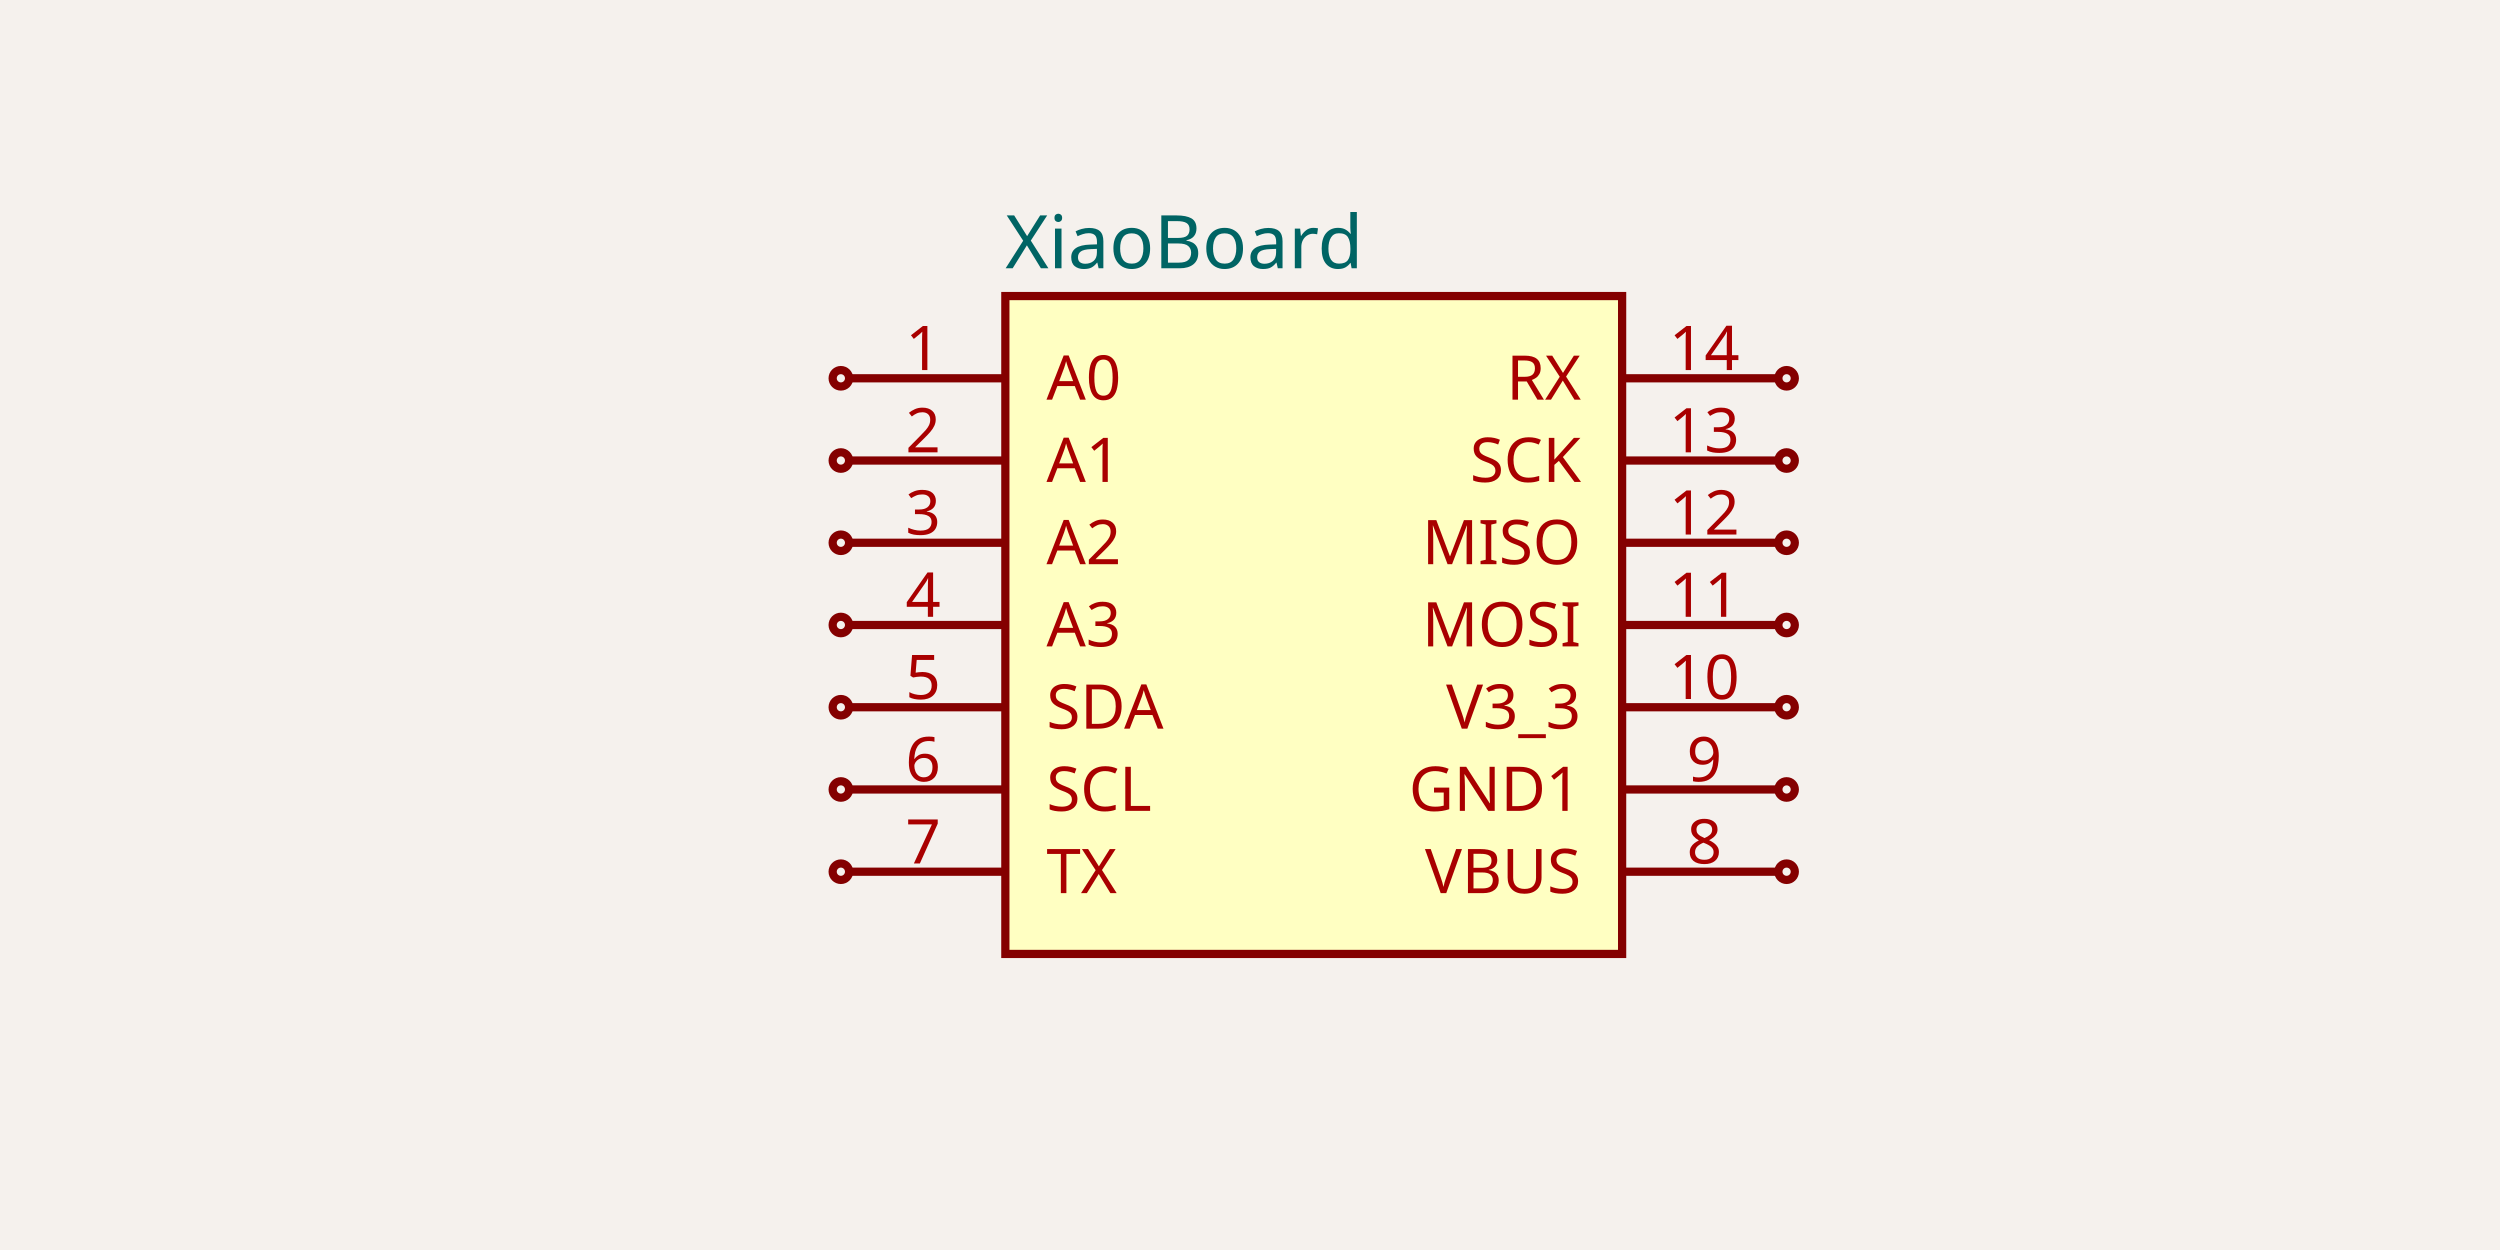
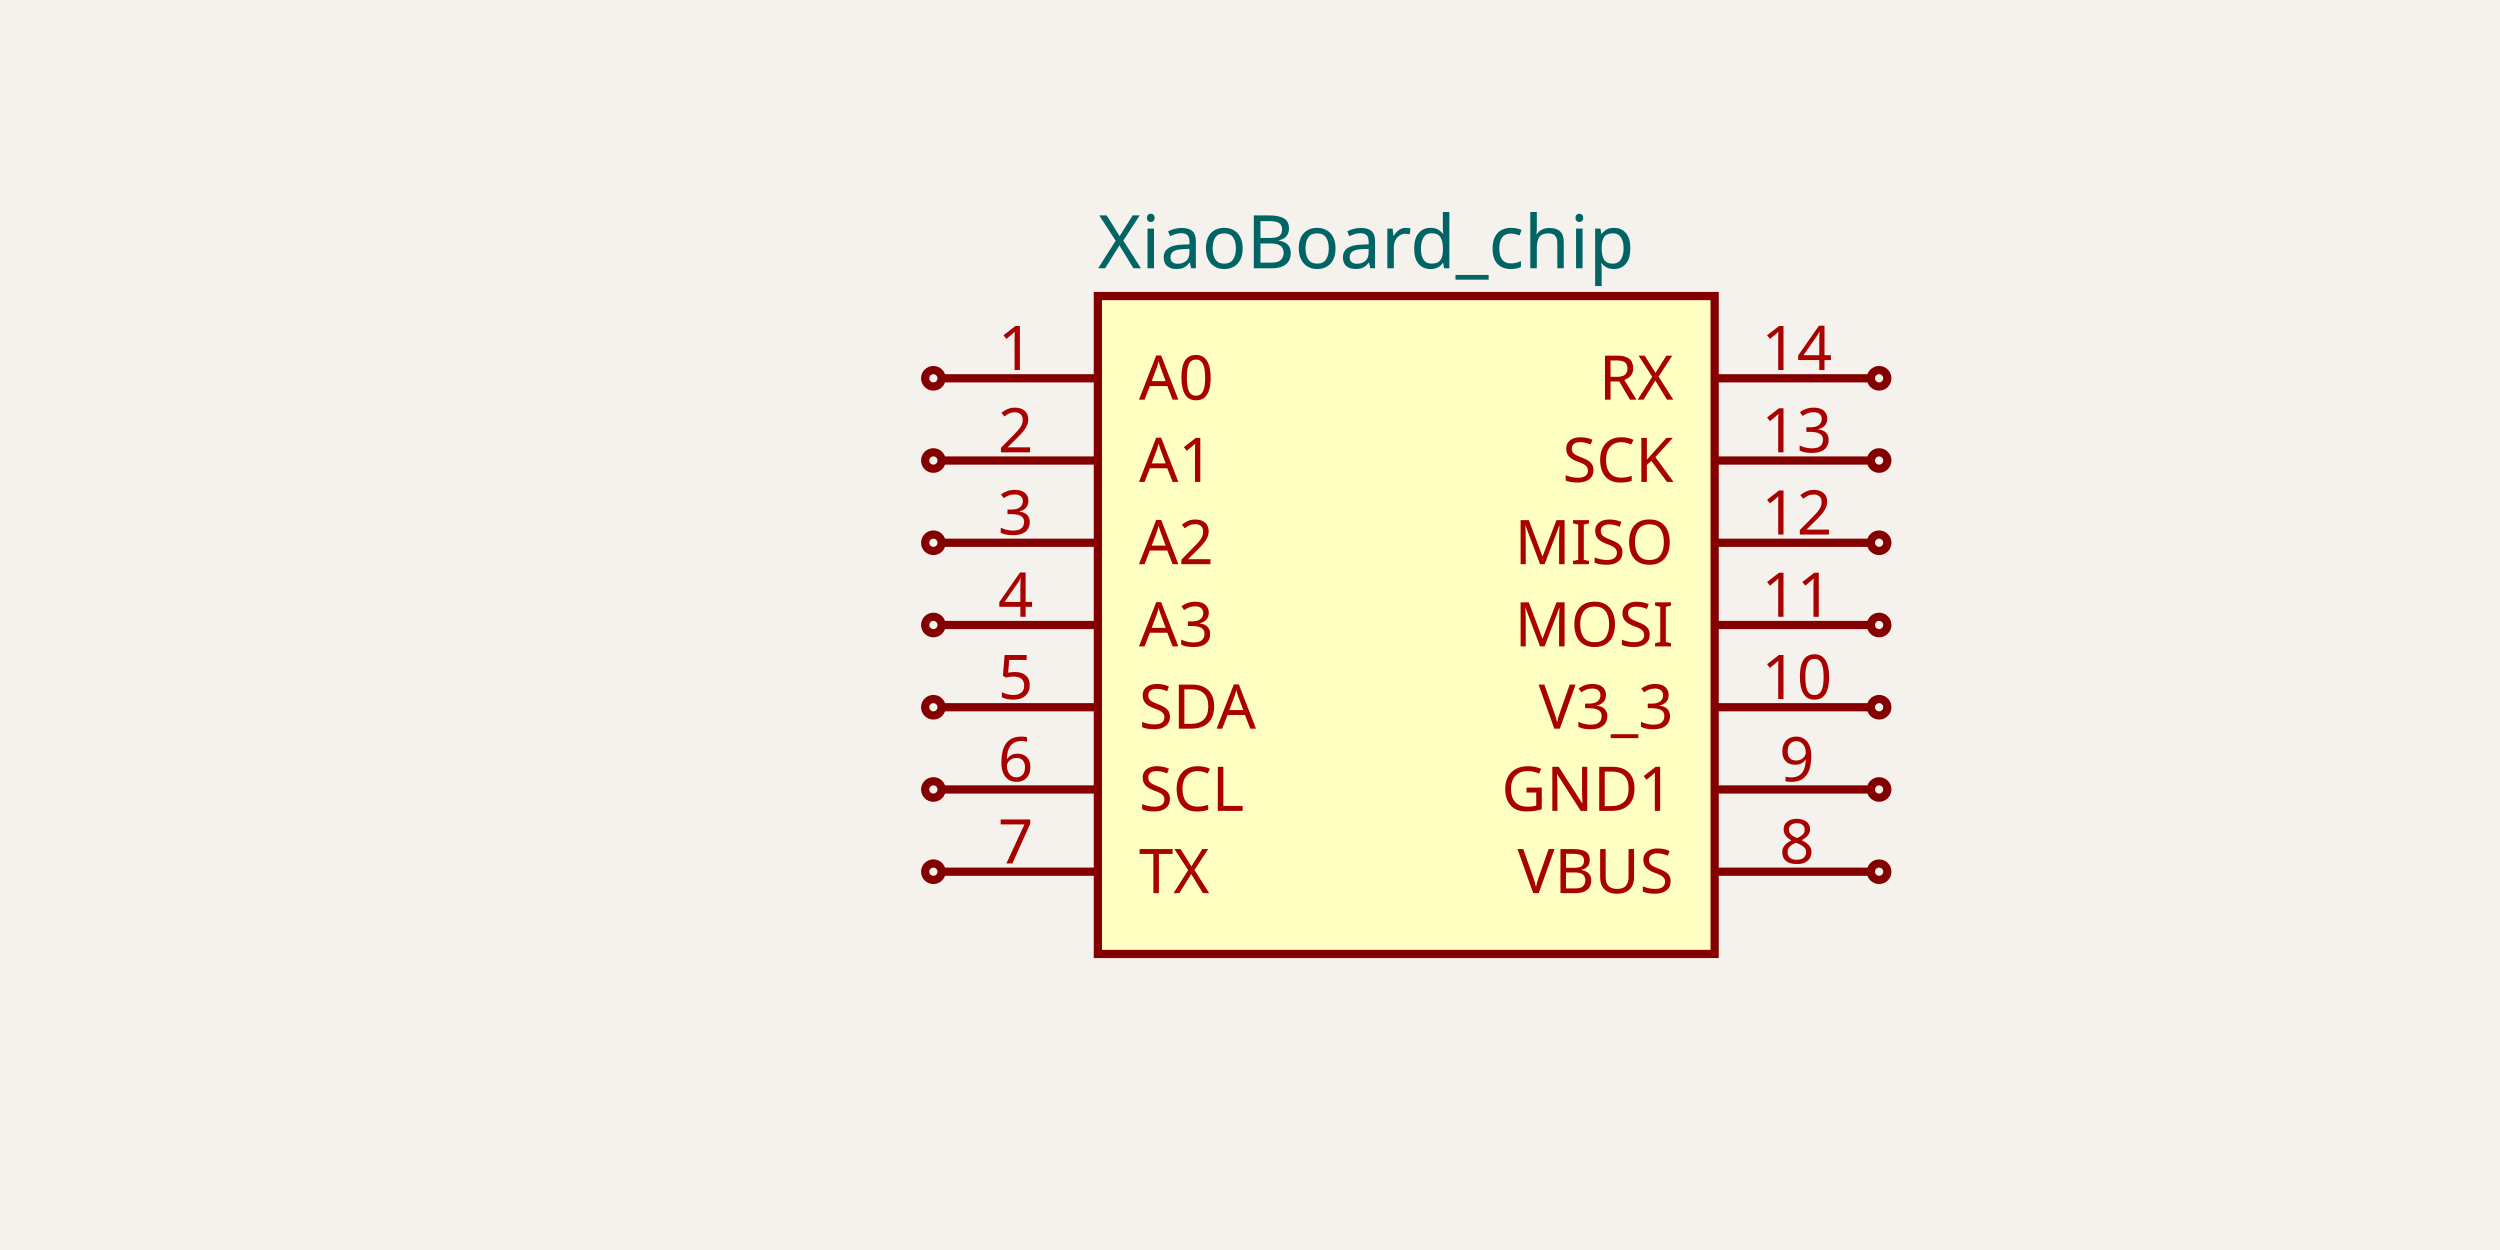
- <svg xmlns="http://www.w3.org/2000/svg" class="tscircuit-schematic" width="1200" height="600" style="background-color: rgb(245, 241, 237)" data-real-to-screen-transform="matrix(197.3684210526,0,0,-197.3684210526,630.5921052632,300)">
+ <svg xmlns="http://www.w3.org/2000/svg" class="tscircuit-schematic" width="1200" height="600" style="background-color: rgb(245, 241, 237)" data-real-to-screen-transform="matrix(197.3684210526,0,0,-197.3684210526,675,300)">
  <style>
              .boundary { fill: rgb(245, 241, 237); }
              .schematic-boundary { fill: none; stroke: #fff; }
              .component { fill: none; stroke: rgb(132, 0, 0); }
              .chip { fill: rgb(255, 255, 194); stroke: rgb(132, 0, 0); }
              .component-pin { fill: none; stroke: rgb(132, 0, 0); }
              .text { font-family: sans-serif; fill: rgb(0, 150, 0); }
              .pin-number { fill: rgb(169, 0, 0); }
              .port-label { fill: rgb(0, 100, 100); }
              .component-name { fill: rgb(0, 100, 100); }
              
            </style>
  <rect class="boundary" x="0" y="0" width="1200" height="600" />
  <g class="sch-component" data-circuit-json-type="schematic_component" data-schematic-component-id="schematic_component_0">
-     <rect class="component chip sch-component-body" x="482.566" y="142.105" width="296.053" height="315.789" stroke-width="3.947px" fill="rgb(255, 255, 194)" stroke="rgb(132, 0, 0)" />
-     <rect class="component-overlay sch-component-overlay" x="482.566" y="142.105" width="296.053" height="315.789" fill="transparent" />
-     <text class="sch-text" x="482.566" y="483.553" fill="#006464" text-anchor="start" dominant-baseline="middle" font-family="sans-serif" font-size="35.526px" transform="rotate(0, 482.5658, 483.5526)" />
-     <text class="sch-text" x="482.566" y="116.447" fill="#006464" text-anchor="start" dominant-baseline="middle" font-family="sans-serif" font-size="35.526px" transform="rotate(0, 482.5658, 116.4474)">XiaoBoard</text>
-     <line class="component-pin sch-component-pin sch-port-line" x1="482.566" y1="181.579" x2="407.566" y2="181.579" stroke-width="3.947px" />
+     <rect class="component chip sch-component-body" x="526.974" y="142.105" width="296.053" height="315.789" stroke-width="3.947px" fill="rgb(255, 255, 194)" stroke="rgb(132, 0, 0)" />
+     <rect class="component-overlay sch-component-overlay" x="526.974" y="142.105" width="296.053" height="315.789" fill="transparent" />
+     <text class="sch-text" x="526.974" y="483.553" fill="#006464" text-anchor="start" dominant-baseline="middle" font-family="sans-serif" font-size="35.526px" transform="rotate(0, 526.9737, 483.5526)" />
+     <text class="sch-text" x="526.974" y="116.447" fill="#006464" text-anchor="start" dominant-baseline="middle" font-family="sans-serif" font-size="35.526px" transform="rotate(0, 526.9737, 116.4474)">XiaoBoard_chip</text>
+     <line class="component-pin sch-component-pin sch-port-line" x1="526.974" y1="181.579" x2="451.974" y2="181.579" stroke-width="3.947px" />
    <g class="sch-port" data-schematic-port-id="source_port_0">
-       <circle class="component-pin sch-component-pin sch-port-terminal" cx="403.618" cy="181.579" r="3.947" stroke-width="3.947px" />
-       <rect x="399.671" y="177.632" width="7.895" height="7.895" opacity="0" />
+       <circle class="component-pin sch-component-pin sch-port-terminal" cx="448.026" cy="181.579" r="3.947" stroke-width="3.947px" />
+       <rect x="444.079" y="177.632" width="7.895" height="7.895" opacity="0" />
    </g>
-     <text class="pin-number sch-pin-number" x="443.092" y="177.632" style="font-family: sans-serif;" fill="rgb(169, 0, 0)" text-anchor="middle" dominant-baseline="auto" font-size="29.605px" transform="">1</text>
-     <text class="pin-number sch-pin-label" x="502.303" y="181.579" style="font-family: sans-serif;" fill="rgb(169, 0, 0)" text-anchor="start" dominant-baseline="middle" font-size="29.605px" transform="">A0</text>
-     <line class="component-pin sch-component-pin sch-port-line" x1="482.566" y1="221.053" x2="407.566" y2="221.053" stroke-width="3.947px" />
+     <text class="pin-number sch-pin-number" x="487.5" y="177.632" style="font-family: sans-serif;" fill="rgb(169, 0, 0)" text-anchor="middle" dominant-baseline="auto" font-size="29.605px" transform="">1</text>
+     <text class="pin-number sch-pin-label" x="546.711" y="181.579" style="font-family: sans-serif;" fill="rgb(169, 0, 0)" text-anchor="start" dominant-baseline="middle" font-size="29.605px" transform="">A0</text>
+     <line class="component-pin sch-component-pin sch-port-line" x1="526.974" y1="221.053" x2="451.974" y2="221.053" stroke-width="3.947px" />
    <g class="sch-port" data-schematic-port-id="source_port_1">
-       <circle class="component-pin sch-component-pin sch-port-terminal" cx="403.618" cy="221.053" r="3.947" stroke-width="3.947px" />
-       <rect x="399.671" y="217.105" width="7.895" height="7.895" opacity="0" />
+       <circle class="component-pin sch-component-pin sch-port-terminal" cx="448.026" cy="221.053" r="3.947" stroke-width="3.947px" />
+       <rect x="444.079" y="217.105" width="7.895" height="7.895" opacity="0" />
    </g>
-     <text class="pin-number sch-pin-number" x="443.092" y="217.105" style="font-family: sans-serif;" fill="rgb(169, 0, 0)" text-anchor="middle" dominant-baseline="auto" font-size="29.605px" transform="">2</text>
-     <text class="pin-number sch-pin-label" x="502.303" y="221.053" style="font-family: sans-serif;" fill="rgb(169, 0, 0)" text-anchor="start" dominant-baseline="middle" font-size="29.605px" transform="">A1</text>
-     <line class="component-pin sch-component-pin sch-port-line" x1="482.566" y1="260.526" x2="407.566" y2="260.526" stroke-width="3.947px" />
+     <text class="pin-number sch-pin-number" x="487.5" y="217.105" style="font-family: sans-serif;" fill="rgb(169, 0, 0)" text-anchor="middle" dominant-baseline="auto" font-size="29.605px" transform="">2</text>
+     <text class="pin-number sch-pin-label" x="546.711" y="221.053" style="font-family: sans-serif;" fill="rgb(169, 0, 0)" text-anchor="start" dominant-baseline="middle" font-size="29.605px" transform="">A1</text>
+     <line class="component-pin sch-component-pin sch-port-line" x1="526.974" y1="260.526" x2="451.974" y2="260.526" stroke-width="3.947px" />
    <g class="sch-port" data-schematic-port-id="source_port_2">
-       <circle class="component-pin sch-component-pin sch-port-terminal" cx="403.618" cy="260.526" r="3.947" stroke-width="3.947px" />
-       <rect x="399.671" y="256.579" width="7.895" height="7.895" opacity="0" />
+       <circle class="component-pin sch-component-pin sch-port-terminal" cx="448.026" cy="260.526" r="3.947" stroke-width="3.947px" />
+       <rect x="444.079" y="256.579" width="7.895" height="7.895" opacity="0" />
    </g>
-     <text class="pin-number sch-pin-number" x="443.092" y="256.579" style="font-family: sans-serif;" fill="rgb(169, 0, 0)" text-anchor="middle" dominant-baseline="auto" font-size="29.605px" transform="">3</text>
-     <text class="pin-number sch-pin-label" x="502.303" y="260.526" style="font-family: sans-serif;" fill="rgb(169, 0, 0)" text-anchor="start" dominant-baseline="middle" font-size="29.605px" transform="">A2</text>
-     <line class="component-pin sch-component-pin sch-port-line" x1="482.566" y1="300" x2="407.566" y2="300" stroke-width="3.947px" />
+     <text class="pin-number sch-pin-number" x="487.5" y="256.579" style="font-family: sans-serif;" fill="rgb(169, 0, 0)" text-anchor="middle" dominant-baseline="auto" font-size="29.605px" transform="">3</text>
+     <text class="pin-number sch-pin-label" x="546.711" y="260.526" style="font-family: sans-serif;" fill="rgb(169, 0, 0)" text-anchor="start" dominant-baseline="middle" font-size="29.605px" transform="">A2</text>
+     <line class="component-pin sch-component-pin sch-port-line" x1="526.974" y1="300" x2="451.974" y2="300" stroke-width="3.947px" />
    <g class="sch-port" data-schematic-port-id="source_port_3">
-       <circle class="component-pin sch-component-pin sch-port-terminal" cx="403.618" cy="300" r="3.947" stroke-width="3.947px" />
-       <rect x="399.671" y="296.053" width="7.895" height="7.895" opacity="0" />
+       <circle class="component-pin sch-component-pin sch-port-terminal" cx="448.026" cy="300" r="3.947" stroke-width="3.947px" />
+       <rect x="444.079" y="296.053" width="7.895" height="7.895" opacity="0" />
    </g>
-     <text class="pin-number sch-pin-number" x="443.092" y="296.053" style="font-family: sans-serif;" fill="rgb(169, 0, 0)" text-anchor="middle" dominant-baseline="auto" font-size="29.605px" transform="">4</text>
-     <text class="pin-number sch-pin-label" x="502.303" y="300" style="font-family: sans-serif;" fill="rgb(169, 0, 0)" text-anchor="start" dominant-baseline="middle" font-size="29.605px" transform="">A3</text>
-     <line class="component-pin sch-component-pin sch-port-line" x1="482.566" y1="339.474" x2="407.566" y2="339.474" stroke-width="3.947px" />
+     <text class="pin-number sch-pin-number" x="487.5" y="296.053" style="font-family: sans-serif;" fill="rgb(169, 0, 0)" text-anchor="middle" dominant-baseline="auto" font-size="29.605px" transform="">4</text>
+     <text class="pin-number sch-pin-label" x="546.711" y="300" style="font-family: sans-serif;" fill="rgb(169, 0, 0)" text-anchor="start" dominant-baseline="middle" font-size="29.605px" transform="">A3</text>
+     <line class="component-pin sch-component-pin sch-port-line" x1="526.974" y1="339.474" x2="451.974" y2="339.474" stroke-width="3.947px" />
    <g class="sch-port" data-schematic-port-id="source_port_4">
-       <circle class="component-pin sch-component-pin sch-port-terminal" cx="403.618" cy="339.474" r="3.947" stroke-width="3.947px" />
-       <rect x="399.671" y="335.526" width="7.895" height="7.895" opacity="0" />
+       <circle class="component-pin sch-component-pin sch-port-terminal" cx="448.026" cy="339.474" r="3.947" stroke-width="3.947px" />
+       <rect x="444.079" y="335.526" width="7.895" height="7.895" opacity="0" />
    </g>
-     <text class="pin-number sch-pin-number" x="443.092" y="335.526" style="font-family: sans-serif;" fill="rgb(169, 0, 0)" text-anchor="middle" dominant-baseline="auto" font-size="29.605px" transform="">5</text>
-     <text class="pin-number sch-pin-label" x="502.303" y="339.474" style="font-family: sans-serif;" fill="rgb(169, 0, 0)" text-anchor="start" dominant-baseline="middle" font-size="29.605px" transform="">SDA</text>
-     <line class="component-pin sch-component-pin sch-port-line" x1="482.566" y1="378.947" x2="407.566" y2="378.947" stroke-width="3.947px" />
+     <text class="pin-number sch-pin-number" x="487.5" y="335.526" style="font-family: sans-serif;" fill="rgb(169, 0, 0)" text-anchor="middle" dominant-baseline="auto" font-size="29.605px" transform="">5</text>
+     <text class="pin-number sch-pin-label" x="546.711" y="339.474" style="font-family: sans-serif;" fill="rgb(169, 0, 0)" text-anchor="start" dominant-baseline="middle" font-size="29.605px" transform="">SDA</text>
+     <line class="component-pin sch-component-pin sch-port-line" x1="526.974" y1="378.947" x2="451.974" y2="378.947" stroke-width="3.947px" />
    <g class="sch-port" data-schematic-port-id="source_port_5">
-       <circle class="component-pin sch-component-pin sch-port-terminal" cx="403.618" cy="378.947" r="3.947" stroke-width="3.947px" />
-       <rect x="399.671" y="375" width="7.895" height="7.895" opacity="0" />
+       <circle class="component-pin sch-component-pin sch-port-terminal" cx="448.026" cy="378.947" r="3.947" stroke-width="3.947px" />
+       <rect x="444.079" y="375" width="7.895" height="7.895" opacity="0" />
    </g>
-     <text class="pin-number sch-pin-number" x="443.092" y="375" style="font-family: sans-serif;" fill="rgb(169, 0, 0)" text-anchor="middle" dominant-baseline="auto" font-size="29.605px" transform="">6</text>
-     <text class="pin-number sch-pin-label" x="502.303" y="378.947" style="font-family: sans-serif;" fill="rgb(169, 0, 0)" text-anchor="start" dominant-baseline="middle" font-size="29.605px" transform="">SCL</text>
-     <line class="component-pin sch-component-pin sch-port-line" x1="482.566" y1="418.421" x2="407.566" y2="418.421" stroke-width="3.947px" />
+     <text class="pin-number sch-pin-number" x="487.5" y="375" style="font-family: sans-serif;" fill="rgb(169, 0, 0)" text-anchor="middle" dominant-baseline="auto" font-size="29.605px" transform="">6</text>
+     <text class="pin-number sch-pin-label" x="546.711" y="378.947" style="font-family: sans-serif;" fill="rgb(169, 0, 0)" text-anchor="start" dominant-baseline="middle" font-size="29.605px" transform="">SCL</text>
+     <line class="component-pin sch-component-pin sch-port-line" x1="526.974" y1="418.421" x2="451.974" y2="418.421" stroke-width="3.947px" />
    <g class="sch-port" data-schematic-port-id="source_port_6">
-       <circle class="component-pin sch-component-pin sch-port-terminal" cx="403.618" cy="418.421" r="3.947" stroke-width="3.947px" />
-       <rect x="399.671" y="414.474" width="7.895" height="7.895" opacity="0" />
+       <circle class="component-pin sch-component-pin sch-port-terminal" cx="448.026" cy="418.421" r="3.947" stroke-width="3.947px" />
+       <rect x="444.079" y="414.474" width="7.895" height="7.895" opacity="0" />
    </g>
-     <text class="pin-number sch-pin-number" x="443.092" y="414.474" style="font-family: sans-serif;" fill="rgb(169, 0, 0)" text-anchor="middle" dominant-baseline="auto" font-size="29.605px" transform="">7</text>
-     <text class="pin-number sch-pin-label" x="502.303" y="418.421" style="font-family: sans-serif;" fill="rgb(169, 0, 0)" text-anchor="start" dominant-baseline="middle" font-size="29.605px" transform="">TX</text>
-     <line class="component-pin sch-component-pin sch-port-line" x1="778.618" y1="418.421" x2="853.618" y2="418.421" stroke-width="3.947px" />
+     <text class="pin-number sch-pin-number" x="487.5" y="414.474" style="font-family: sans-serif;" fill="rgb(169, 0, 0)" text-anchor="middle" dominant-baseline="auto" font-size="29.605px" transform="">7</text>
+     <text class="pin-number sch-pin-label" x="546.711" y="418.421" style="font-family: sans-serif;" fill="rgb(169, 0, 0)" text-anchor="start" dominant-baseline="middle" font-size="29.605px" transform="">TX</text>
+     <line class="component-pin sch-component-pin sch-port-line" x1="823.026" y1="418.421" x2="898.026" y2="418.421" stroke-width="3.947px" />
    <g class="sch-port" data-schematic-port-id="source_port_7">
-       <circle class="component-pin sch-component-pin sch-port-terminal" cx="857.566" cy="418.421" r="3.947" stroke-width="3.947px" />
-       <rect x="853.618" y="414.474" width="7.895" height="7.895" opacity="0" />
+       <circle class="component-pin sch-component-pin sch-port-terminal" cx="901.974" cy="418.421" r="3.947" stroke-width="3.947px" />
+       <rect x="898.026" y="414.474" width="7.895" height="7.895" opacity="0" />
    </g>
-     <text class="pin-number sch-pin-number" x="818.092" y="414.474" style="font-family: sans-serif;" fill="rgb(169, 0, 0)" text-anchor="middle" dominant-baseline="auto" font-size="29.605px" transform="">8</text>
-     <text class="pin-number sch-pin-label" x="758.882" y="418.421" style="font-family: sans-serif;" fill="rgb(169, 0, 0)" text-anchor="end" dominant-baseline="middle" font-size="29.605px" transform="">VBUS</text>
-     <line class="component-pin sch-component-pin sch-port-line" x1="778.618" y1="378.947" x2="853.618" y2="378.947" stroke-width="3.947px" />
+     <text class="pin-number sch-pin-number" x="862.5" y="414.474" style="font-family: sans-serif;" fill="rgb(169, 0, 0)" text-anchor="middle" dominant-baseline="auto" font-size="29.605px" transform="">8</text>
+     <text class="pin-number sch-pin-label" x="803.289" y="418.421" style="font-family: sans-serif;" fill="rgb(169, 0, 0)" text-anchor="end" dominant-baseline="middle" font-size="29.605px" transform="">VBUS</text>
+     <line class="component-pin sch-component-pin sch-port-line" x1="823.026" y1="378.947" x2="898.026" y2="378.947" stroke-width="3.947px" />
    <g class="sch-port" data-schematic-port-id="source_port_8">
-       <circle class="component-pin sch-component-pin sch-port-terminal" cx="857.566" cy="378.947" r="3.947" stroke-width="3.947px" />
-       <rect x="853.618" y="375" width="7.895" height="7.895" opacity="0" />
+       <circle class="component-pin sch-component-pin sch-port-terminal" cx="901.974" cy="378.947" r="3.947" stroke-width="3.947px" />
+       <rect x="898.026" y="375" width="7.895" height="7.895" opacity="0" />
    </g>
-     <text class="pin-number sch-pin-number" x="818.092" y="375" style="font-family: sans-serif;" fill="rgb(169, 0, 0)" text-anchor="middle" dominant-baseline="auto" font-size="29.605px" transform="">9</text>
-     <text class="pin-number sch-pin-label" x="758.882" y="378.947" style="font-family: sans-serif;" fill="rgb(169, 0, 0)" text-anchor="end" dominant-baseline="middle" font-size="29.605px" transform="">GND1</text>
-     <line class="component-pin sch-component-pin sch-port-line" x1="778.618" y1="339.474" x2="853.618" y2="339.474" stroke-width="3.947px" />
+     <text class="pin-number sch-pin-number" x="862.5" y="375" style="font-family: sans-serif;" fill="rgb(169, 0, 0)" text-anchor="middle" dominant-baseline="auto" font-size="29.605px" transform="">9</text>
+     <text class="pin-number sch-pin-label" x="803.289" y="378.947" style="font-family: sans-serif;" fill="rgb(169, 0, 0)" text-anchor="end" dominant-baseline="middle" font-size="29.605px" transform="">GND1</text>
+     <line class="component-pin sch-component-pin sch-port-line" x1="823.026" y1="339.474" x2="898.026" y2="339.474" stroke-width="3.947px" />
    <g class="sch-port" data-schematic-port-id="source_port_9">
-       <circle class="component-pin sch-component-pin sch-port-terminal" cx="857.566" cy="339.474" r="3.947" stroke-width="3.947px" />
-       <rect x="853.618" y="335.526" width="7.895" height="7.895" opacity="0" />
+       <circle class="component-pin sch-component-pin sch-port-terminal" cx="901.974" cy="339.474" r="3.947" stroke-width="3.947px" />
+       <rect x="898.026" y="335.526" width="7.895" height="7.895" opacity="0" />
    </g>
-     <text class="pin-number sch-pin-number" x="818.092" y="335.526" style="font-family: sans-serif;" fill="rgb(169, 0, 0)" text-anchor="middle" dominant-baseline="auto" font-size="29.605px" transform="">10</text>
-     <text class="pin-number sch-pin-label" x="758.882" y="339.474" style="font-family: sans-serif;" fill="rgb(169, 0, 0)" text-anchor="end" dominant-baseline="middle" font-size="29.605px" transform="">V3_3</text>
-     <line class="component-pin sch-component-pin sch-port-line" x1="778.618" y1="300" x2="853.618" y2="300" stroke-width="3.947px" />
+     <text class="pin-number sch-pin-number" x="862.5" y="335.526" style="font-family: sans-serif;" fill="rgb(169, 0, 0)" text-anchor="middle" dominant-baseline="auto" font-size="29.605px" transform="">10</text>
+     <text class="pin-number sch-pin-label" x="803.289" y="339.474" style="font-family: sans-serif;" fill="rgb(169, 0, 0)" text-anchor="end" dominant-baseline="middle" font-size="29.605px" transform="">V3_3</text>
+     <line class="component-pin sch-component-pin sch-port-line" x1="823.026" y1="300" x2="898.026" y2="300" stroke-width="3.947px" />
    <g class="sch-port" data-schematic-port-id="source_port_10">
-       <circle class="component-pin sch-component-pin sch-port-terminal" cx="857.566" cy="300" r="3.947" stroke-width="3.947px" />
-       <rect x="853.618" y="296.053" width="7.895" height="7.895" opacity="0" />
+       <circle class="component-pin sch-component-pin sch-port-terminal" cx="901.974" cy="300" r="3.947" stroke-width="3.947px" />
+       <rect x="898.026" y="296.053" width="7.895" height="7.895" opacity="0" />
    </g>
-     <text class="pin-number sch-pin-number" x="818.092" y="296.053" style="font-family: sans-serif;" fill="rgb(169, 0, 0)" text-anchor="middle" dominant-baseline="auto" font-size="29.605px" transform="">11</text>
-     <text class="pin-number sch-pin-label" x="758.882" y="300" style="font-family: sans-serif;" fill="rgb(169, 0, 0)" text-anchor="end" dominant-baseline="middle" font-size="29.605px" transform="">MOSI</text>
-     <line class="component-pin sch-component-pin sch-port-line" x1="778.618" y1="260.526" x2="853.618" y2="260.526" stroke-width="3.947px" />
+     <text class="pin-number sch-pin-number" x="862.5" y="296.053" style="font-family: sans-serif;" fill="rgb(169, 0, 0)" text-anchor="middle" dominant-baseline="auto" font-size="29.605px" transform="">11</text>
+     <text class="pin-number sch-pin-label" x="803.289" y="300" style="font-family: sans-serif;" fill="rgb(169, 0, 0)" text-anchor="end" dominant-baseline="middle" font-size="29.605px" transform="">MOSI</text>
+     <line class="component-pin sch-component-pin sch-port-line" x1="823.026" y1="260.526" x2="898.026" y2="260.526" stroke-width="3.947px" />
    <g class="sch-port" data-schematic-port-id="source_port_11">
-       <circle class="component-pin sch-component-pin sch-port-terminal" cx="857.566" cy="260.526" r="3.947" stroke-width="3.947px" />
-       <rect x="853.618" y="256.579" width="7.895" height="7.895" opacity="0" />
+       <circle class="component-pin sch-component-pin sch-port-terminal" cx="901.974" cy="260.526" r="3.947" stroke-width="3.947px" />
+       <rect x="898.026" y="256.579" width="7.895" height="7.895" opacity="0" />
    </g>
-     <text class="pin-number sch-pin-number" x="818.092" y="256.579" style="font-family: sans-serif;" fill="rgb(169, 0, 0)" text-anchor="middle" dominant-baseline="auto" font-size="29.605px" transform="">12</text>
-     <text class="pin-number sch-pin-label" x="758.882" y="260.526" style="font-family: sans-serif;" fill="rgb(169, 0, 0)" text-anchor="end" dominant-baseline="middle" font-size="29.605px" transform="">MISO</text>
-     <line class="component-pin sch-component-pin sch-port-line" x1="778.618" y1="221.053" x2="853.618" y2="221.053" stroke-width="3.947px" />
+     <text class="pin-number sch-pin-number" x="862.5" y="256.579" style="font-family: sans-serif;" fill="rgb(169, 0, 0)" text-anchor="middle" dominant-baseline="auto" font-size="29.605px" transform="">12</text>
+     <text class="pin-number sch-pin-label" x="803.289" y="260.526" style="font-family: sans-serif;" fill="rgb(169, 0, 0)" text-anchor="end" dominant-baseline="middle" font-size="29.605px" transform="">MISO</text>
+     <line class="component-pin sch-component-pin sch-port-line" x1="823.026" y1="221.053" x2="898.026" y2="221.053" stroke-width="3.947px" />
    <g class="sch-port" data-schematic-port-id="source_port_12">
-       <circle class="component-pin sch-component-pin sch-port-terminal" cx="857.566" cy="221.053" r="3.947" stroke-width="3.947px" />
-       <rect x="853.618" y="217.105" width="7.895" height="7.895" opacity="0" />
+       <circle class="component-pin sch-component-pin sch-port-terminal" cx="901.974" cy="221.053" r="3.947" stroke-width="3.947px" />
+       <rect x="898.026" y="217.105" width="7.895" height="7.895" opacity="0" />
    </g>
-     <text class="pin-number sch-pin-number" x="818.092" y="217.105" style="font-family: sans-serif;" fill="rgb(169, 0, 0)" text-anchor="middle" dominant-baseline="auto" font-size="29.605px" transform="">13</text>
-     <text class="pin-number sch-pin-label" x="758.882" y="221.053" style="font-family: sans-serif;" fill="rgb(169, 0, 0)" text-anchor="end" dominant-baseline="middle" font-size="29.605px" transform="">SCK</text>
-     <line class="component-pin sch-component-pin sch-port-line" x1="778.618" y1="181.579" x2="853.618" y2="181.579" stroke-width="3.947px" />
+     <text class="pin-number sch-pin-number" x="862.5" y="217.105" style="font-family: sans-serif;" fill="rgb(169, 0, 0)" text-anchor="middle" dominant-baseline="auto" font-size="29.605px" transform="">13</text>
+     <text class="pin-number sch-pin-label" x="803.289" y="221.053" style="font-family: sans-serif;" fill="rgb(169, 0, 0)" text-anchor="end" dominant-baseline="middle" font-size="29.605px" transform="">SCK</text>
+     <line class="component-pin sch-component-pin sch-port-line" x1="823.026" y1="181.579" x2="898.026" y2="181.579" stroke-width="3.947px" />
    <g class="sch-port" data-schematic-port-id="source_port_13">
-       <circle class="component-pin sch-component-pin sch-port-terminal" cx="857.566" cy="181.579" r="3.947" stroke-width="3.947px" />
-       <rect x="853.618" y="177.632" width="7.895" height="7.895" opacity="0" />
+       <circle class="component-pin sch-component-pin sch-port-terminal" cx="901.974" cy="181.579" r="3.947" stroke-width="3.947px" />
+       <rect x="898.026" y="177.632" width="7.895" height="7.895" opacity="0" />
    </g>
-     <text class="pin-number sch-pin-number" x="818.092" y="177.632" style="font-family: sans-serif;" fill="rgb(169, 0, 0)" text-anchor="middle" dominant-baseline="auto" font-size="29.605px" transform="">14</text>
-     <text class="pin-number sch-pin-label" x="758.882" y="181.579" style="font-family: sans-serif;" fill="rgb(169, 0, 0)" text-anchor="end" dominant-baseline="middle" font-size="29.605px" transform="">RX</text>
+     <text class="pin-number sch-pin-number" x="862.5" y="177.632" style="font-family: sans-serif;" fill="rgb(169, 0, 0)" text-anchor="middle" dominant-baseline="auto" font-size="29.605px" transform="">14</text>
+     <text class="pin-number sch-pin-label" x="803.289" y="181.579" style="font-family: sans-serif;" fill="rgb(169, 0, 0)" text-anchor="end" dominant-baseline="middle" font-size="29.605px" transform="">RX</text>
  </g>
  <g class="schematic-port-hover sch-port-hover" data-schematic-port-id="source_port_0">
-     <circle cx="403.618" cy="181.579" r="7.895" fill="red" opacity="0" />
+     <circle cx="448.026" cy="181.579" r="7.895" fill="red" opacity="0" />
  </g>
  <g class="schematic-port-hover sch-port-hover" data-schematic-port-id="source_port_1">
-     <circle cx="403.618" cy="221.053" r="7.895" fill="red" opacity="0" />
+     <circle cx="448.026" cy="221.053" r="7.895" fill="red" opacity="0" />
  </g>
  <g class="schematic-port-hover sch-port-hover" data-schematic-port-id="source_port_2">
-     <circle cx="403.618" cy="260.526" r="7.895" fill="red" opacity="0" />
+     <circle cx="448.026" cy="260.526" r="7.895" fill="red" opacity="0" />
  </g>
  <g class="schematic-port-hover sch-port-hover" data-schematic-port-id="source_port_3">
-     <circle cx="403.618" cy="300" r="7.895" fill="red" opacity="0" />
+     <circle cx="448.026" cy="300" r="7.895" fill="red" opacity="0" />
  </g>
  <g class="schematic-port-hover sch-port-hover" data-schematic-port-id="source_port_4">
-     <circle cx="403.618" cy="339.474" r="7.895" fill="red" opacity="0" />
+     <circle cx="448.026" cy="339.474" r="7.895" fill="red" opacity="0" />
  </g>
  <g class="schematic-port-hover sch-port-hover" data-schematic-port-id="source_port_5">
-     <circle cx="403.618" cy="378.947" r="7.895" fill="red" opacity="0" />
+     <circle cx="448.026" cy="378.947" r="7.895" fill="red" opacity="0" />
  </g>
  <g class="schematic-port-hover sch-port-hover" data-schematic-port-id="source_port_6">
-     <circle cx="403.618" cy="418.421" r="7.895" fill="red" opacity="0" />
+     <circle cx="448.026" cy="418.421" r="7.895" fill="red" opacity="0" />
  </g>
  <g class="schematic-port-hover sch-port-hover" data-schematic-port-id="source_port_7">
-     <circle cx="857.566" cy="418.421" r="7.895" fill="red" opacity="0" />
+     <circle cx="901.974" cy="418.421" r="7.895" fill="red" opacity="0" />
  </g>
  <g class="schematic-port-hover sch-port-hover" data-schematic-port-id="source_port_8">
-     <circle cx="857.566" cy="378.947" r="7.895" fill="red" opacity="0" />
+     <circle cx="901.974" cy="378.947" r="7.895" fill="red" opacity="0" />
  </g>
  <g class="schematic-port-hover sch-port-hover" data-schematic-port-id="source_port_9">
-     <circle cx="857.566" cy="339.474" r="7.895" fill="red" opacity="0" />
+     <circle cx="901.974" cy="339.474" r="7.895" fill="red" opacity="0" />
  </g>
  <g class="schematic-port-hover sch-port-hover" data-schematic-port-id="source_port_10">
-     <circle cx="857.566" cy="300" r="7.895" fill="red" opacity="0" />
+     <circle cx="901.974" cy="300" r="7.895" fill="red" opacity="0" />
  </g>
  <g class="schematic-port-hover sch-port-hover" data-schematic-port-id="source_port_11">
-     <circle cx="857.566" cy="260.526" r="7.895" fill="red" opacity="0" />
+     <circle cx="901.974" cy="260.526" r="7.895" fill="red" opacity="0" />
  </g>
  <g class="schematic-port-hover sch-port-hover" data-schematic-port-id="source_port_12">
-     <circle cx="857.566" cy="221.053" r="7.895" fill="red" opacity="0" />
+     <circle cx="901.974" cy="221.053" r="7.895" fill="red" opacity="0" />
  </g>
  <g class="schematic-port-hover sch-port-hover" data-schematic-port-id="source_port_13">
-     <circle cx="857.566" cy="181.579" r="7.895" fill="red" opacity="0" />
+     <circle cx="901.974" cy="181.579" r="7.895" fill="red" opacity="0" />
  </g>
</svg>
